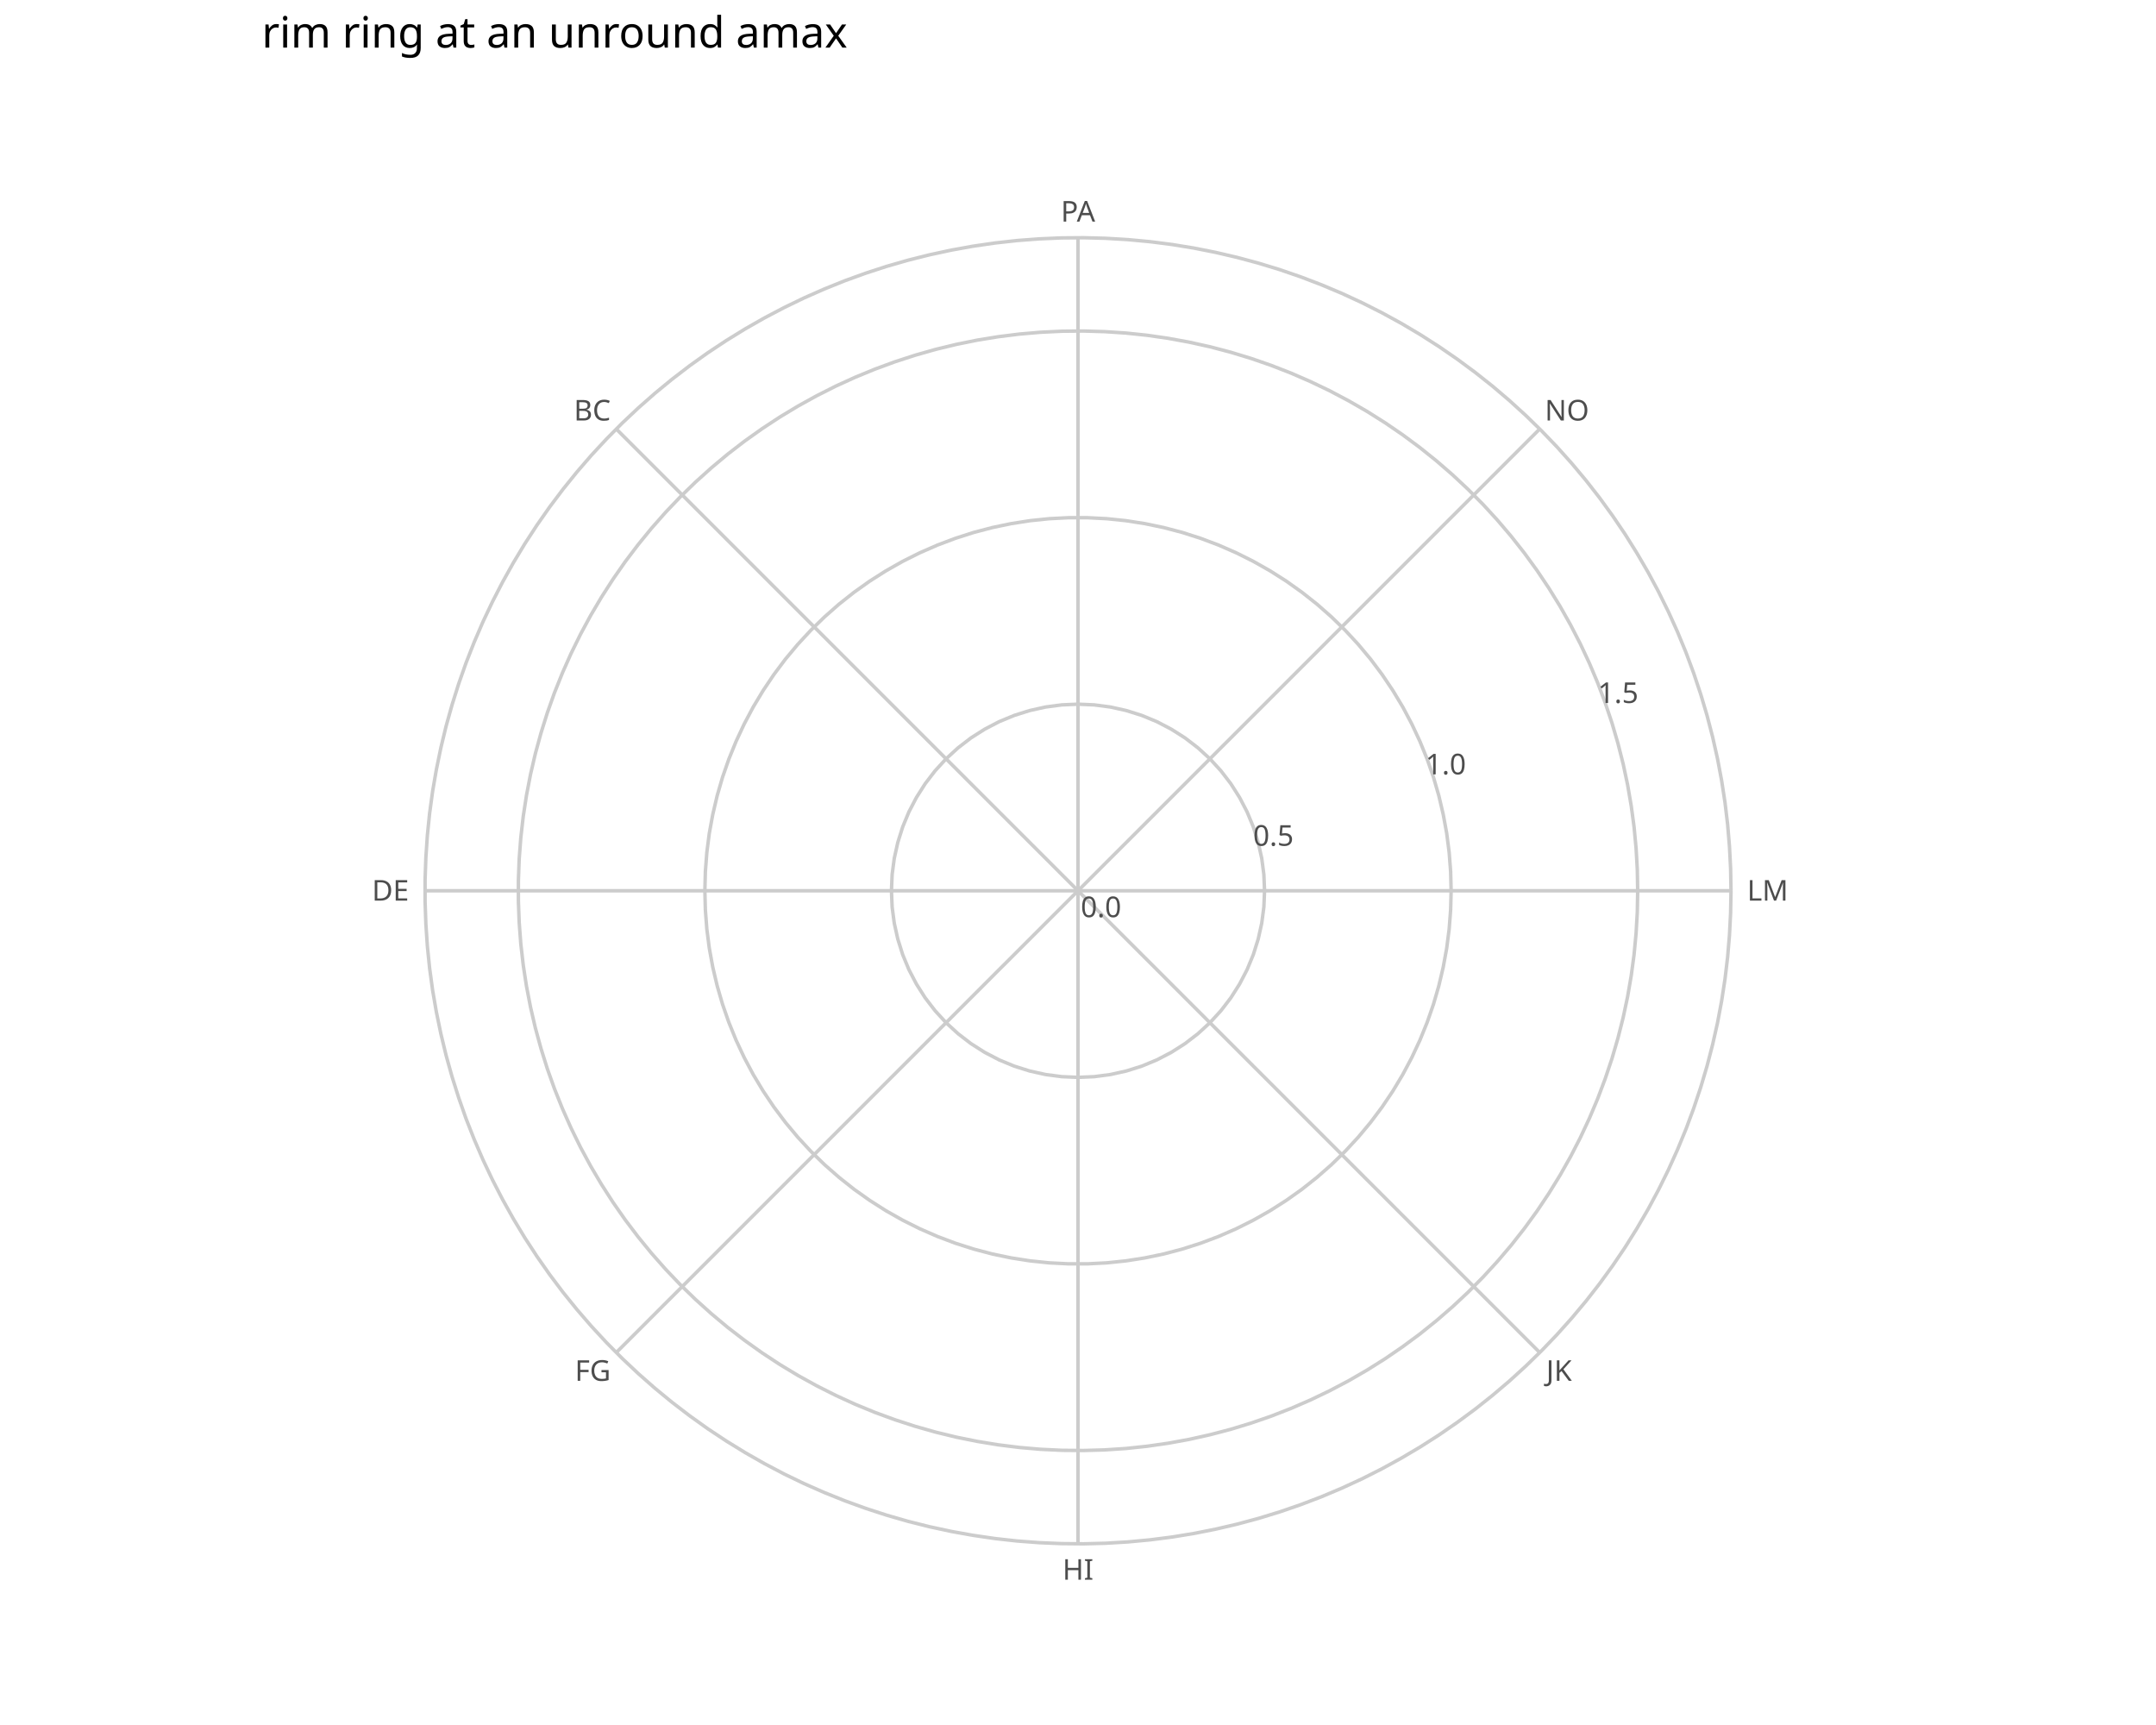
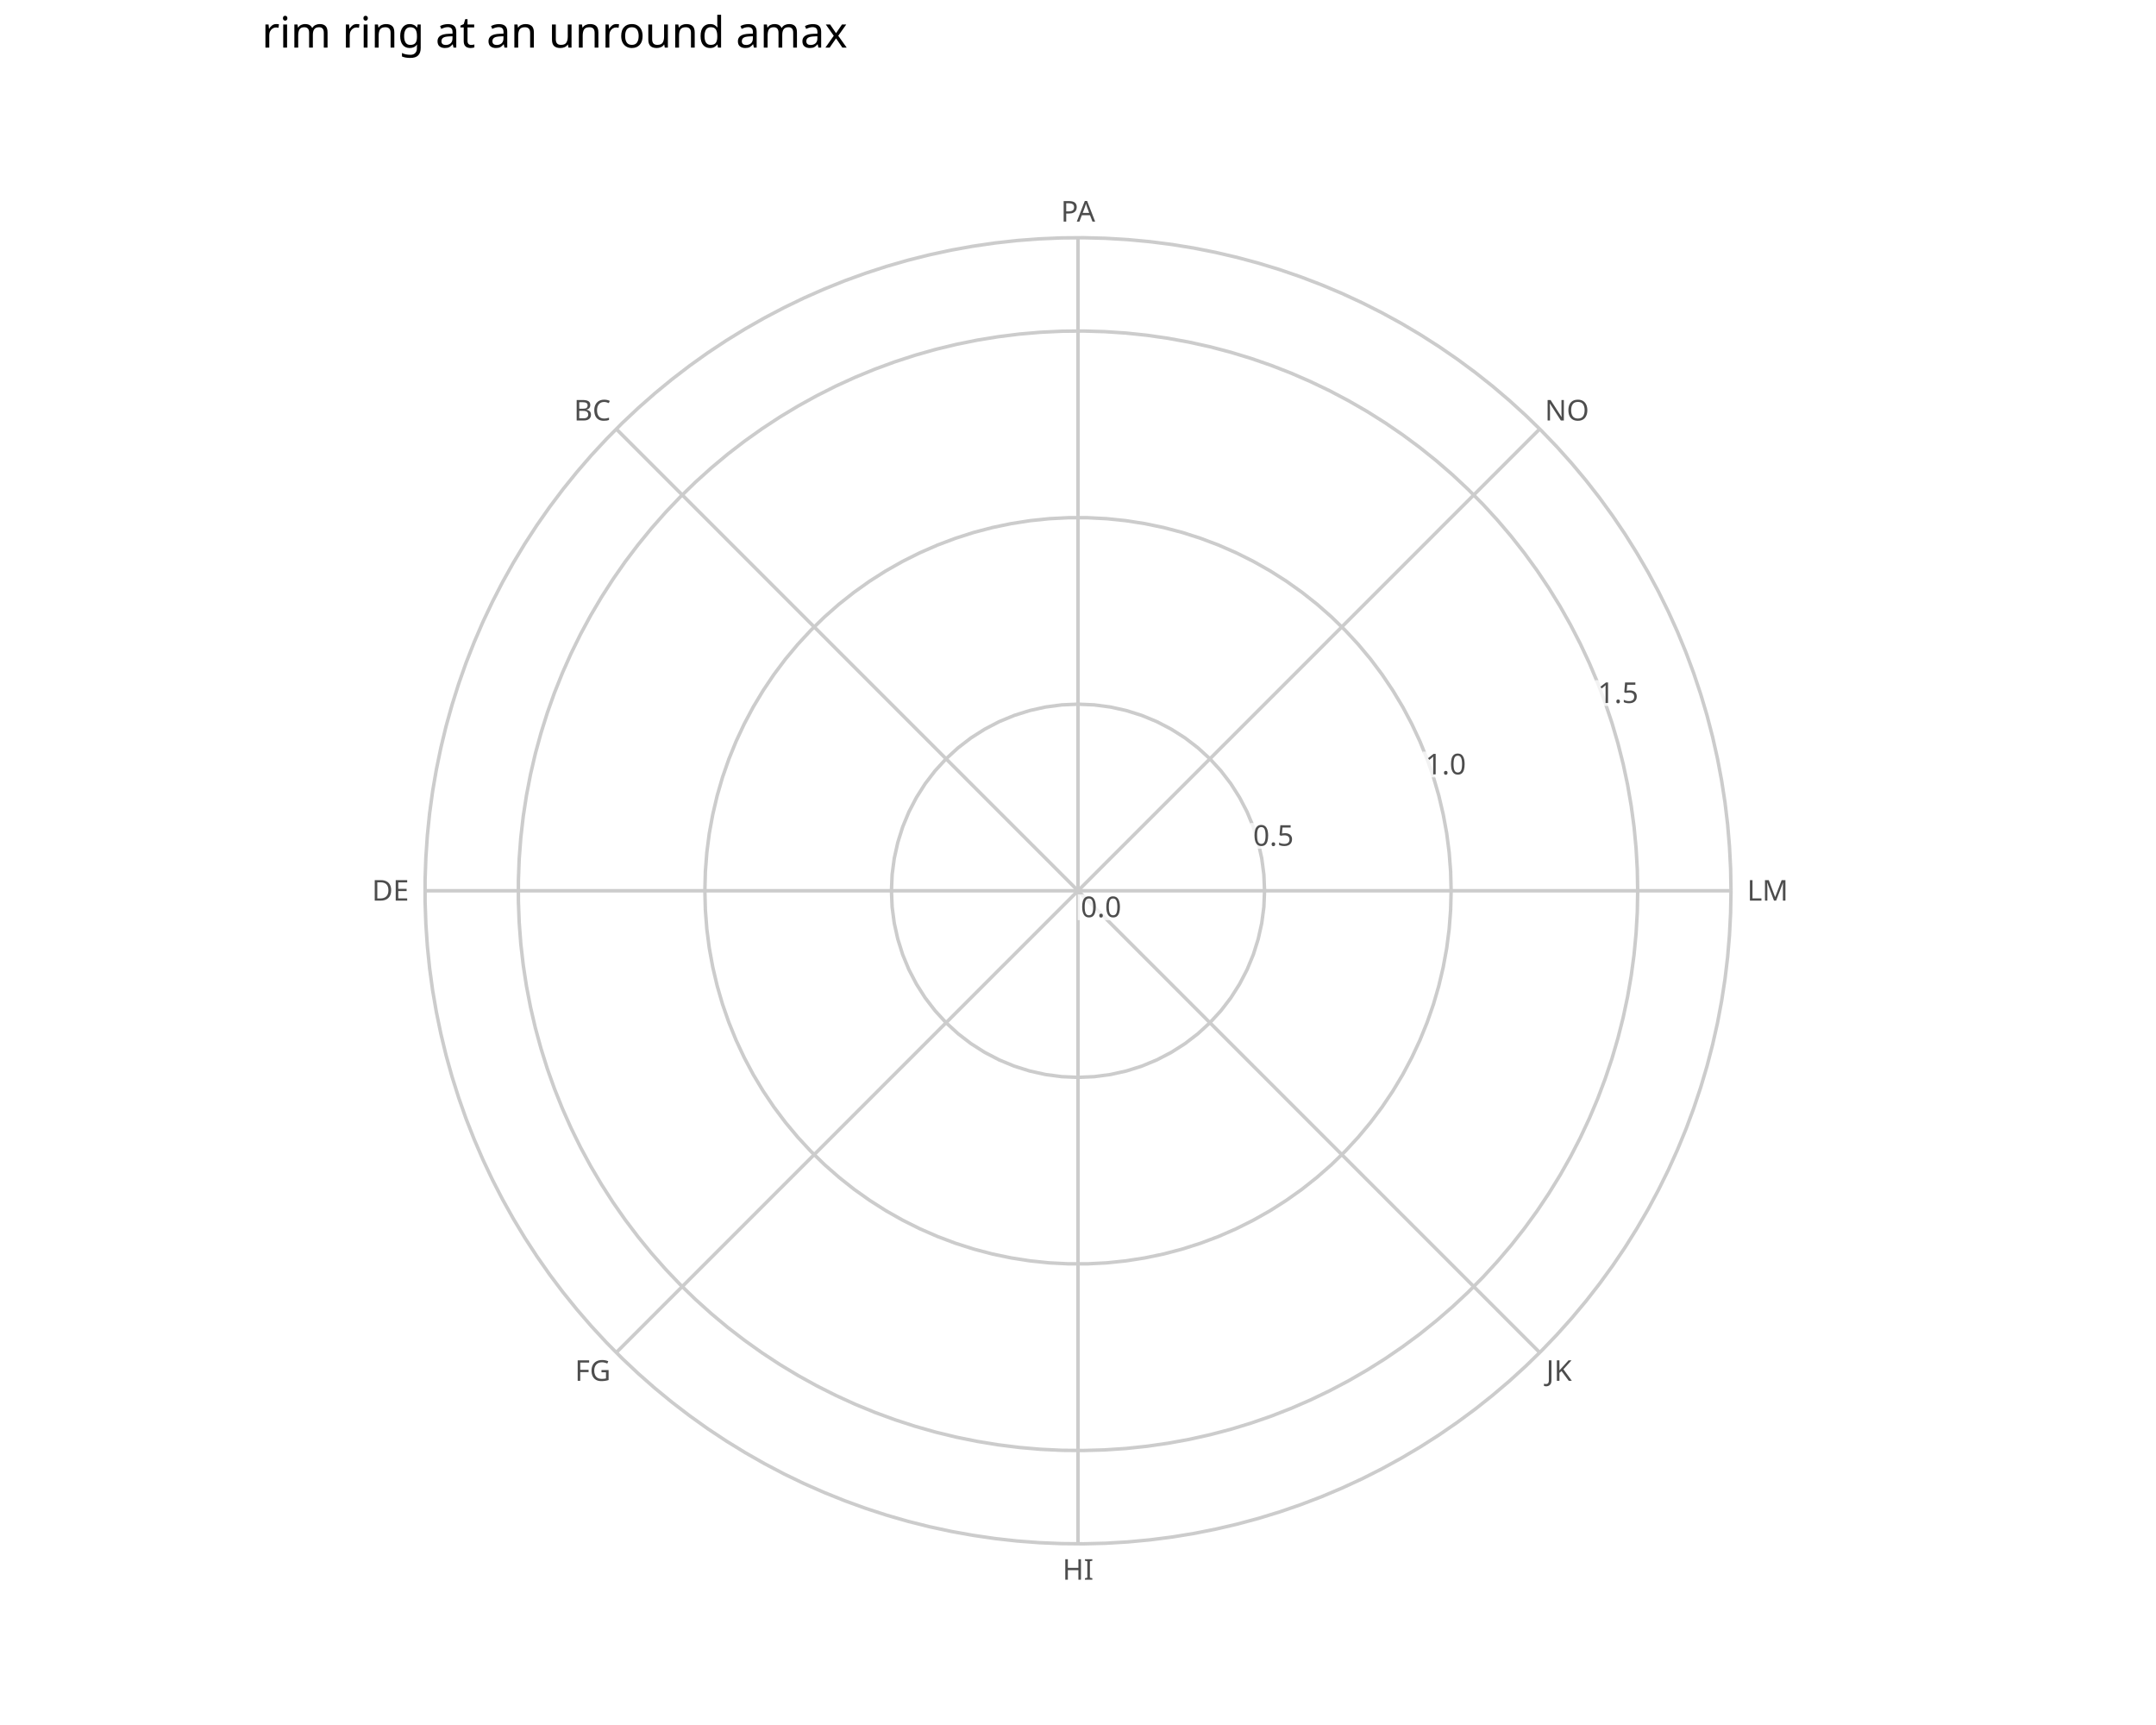
<svg xmlns="http://www.w3.org/2000/svg" class="svglite" data-engine-version="2.0" width="720.00pt" height="576.00pt" viewBox="0 0 720.00 576.00">
  <defs>
    <style type="text/css">
    .svglite line, .svglite polyline, .svglite polygon, .svglite path, .svglite rect, .svglite circle {
      fill: none;
      stroke: #000000;
      stroke-linecap: round;
      stroke-linejoin: round;
      stroke-miterlimit: 10.00;
    }
  </style>
  </defs>
  <rect width="100%" height="100%" style="stroke: none; fill: #FFFFFF;" />
  <defs>
    <clipPath id="cpMC4wMHw3MjAuMDB8MC4wMHw1NzYuMDA=">
      <rect x="0.00" y="0.00" width="720.00" height="576.00" />
    </clipPath>
  </defs>
  <g clip-path="url(#cpMC4wMHw3MjAuMDB8MC4wMHw1NzYuMDA=)">
</g>
  <defs>
    <clipPath id="cpODEuNDR8NjM4LjU2fDAuMDB8NTc2LjAw">
      <rect x="81.44" y="0.00" width="557.12" height="576.00" />
    </clipPath>
  </defs>
  <g clip-path="url(#cpODEuNDR8NjM4LjU2fDAuMDB8NTc2LjAw)">
    <rect x="81.44" y="0.00" width="557.12" height="576.00" style="stroke-width: 1.16; stroke: none; fill: #FFFFFF;" />
  </g>
  <g clip-path="url(#cpMC4wMHw3MjAuMDB8MC4wMHw1NzYuMDA=)">
    <polyline points="360.00,297.44 360.00,297.44 " style="stroke-width: 1.16; stroke: #CCCCCC; stroke-linecap: butt;" />
    <polyline points="422.30,297.44 422.07,292.01 421.36,286.62 420.18,281.31 418.55,276.13 416.47,271.11 413.96,266.29 411.04,261.70 407.73,257.39 404.06,253.38 400.05,249.71 395.74,246.40 391.15,243.48 386.33,240.97 381.31,238.89 376.13,237.26 370.82,236.08 365.43,235.37 360.00,235.13 354.57,235.37 349.18,236.08 343.87,237.26 338.69,238.89 333.67,240.97 328.85,243.48 324.26,246.40 319.95,249.71 315.94,253.38 312.27,257.39 308.96,261.70 306.04,266.29 303.53,271.11 301.45,276.13 299.82,281.31 298.64,286.62 297.93,292.01 297.70,297.44 297.93,302.87 298.64,308.26 299.82,313.56 301.45,318.75 303.53,323.77 306.04,328.59 308.96,333.18 312.27,337.49 315.94,341.49 319.95,345.17 324.26,348.48 328.85,351.40 333.67,353.91 338.69,355.99 343.87,357.62 349.18,358.80 354.57,359.51 360.00,359.74 365.43,359.51 370.82,358.80 376.13,357.62 381.31,355.99 386.33,353.91 391.15,351.40 395.74,348.48 400.05,345.17 404.06,341.49 407.73,337.49 411.04,333.18 413.96,328.59 416.47,323.77 418.55,318.75 420.18,313.56 421.36,308.26 422.07,302.87 422.30,297.44 " style="stroke-width: 1.16; stroke: #CCCCCC; stroke-linecap: butt;" />
    <polyline points="484.61,297.44 484.44,291.02 483.95,284.63 483.13,278.26 481.97,271.95 480.50,265.70 478.71,259.54 476.60,253.48 474.18,247.54 471.46,241.73 468.45,236.06 465.14,230.56 461.56,225.24 457.71,220.10 453.60,215.18 449.24,210.47 444.64,205.99 439.82,201.75 434.79,197.77 429.56,194.05 424.15,190.61 418.56,187.45 412.82,184.58 406.94,182.01 400.94,179.75 394.83,177.79 388.62,176.16 382.34,174.85 376.00,173.86 369.62,173.20 363.21,172.87 356.79,172.87 350.38,173.20 344.00,173.86 337.66,174.85 331.38,176.16 325.17,177.79 319.06,179.75 313.06,182.01 307.18,184.58 301.44,187.45 295.85,190.61 290.44,194.05 285.21,197.77 280.18,201.75 275.36,205.99 270.76,210.47 266.40,215.18 262.29,220.10 258.44,225.24 254.86,230.56 251.55,236.06 248.54,241.73 245.82,247.54 243.40,253.48 241.29,259.54 239.50,265.70 238.03,271.95 236.87,278.26 236.05,284.63 235.56,291.02 235.39,297.44 235.56,303.85 236.05,310.25 236.87,316.61 238.03,322.93 239.50,329.17 241.29,335.33 243.40,341.39 245.82,347.34 248.54,353.15 251.55,358.81 254.86,364.32 258.44,369.64 262.29,374.77 266.40,379.70 270.76,384.41 275.36,388.89 280.18,393.12 285.21,397.11 290.44,400.82 295.85,404.27 301.44,407.43 307.18,410.30 313.06,412.87 319.06,415.13 325.17,417.08 331.38,418.72 337.66,420.03 344.00,421.02 350.38,421.68 356.79,422.01 363.21,422.01 369.62,421.68 376.00,421.02 382.34,420.03 388.62,418.72 394.83,417.08 400.94,415.13 406.94,412.87 412.82,410.30 418.56,407.43 424.15,404.27 429.56,400.82 434.79,397.11 439.82,393.12 444.64,388.89 449.24,384.41 453.60,379.70 457.71,374.77 461.56,369.64 465.14,364.32 468.45,358.81 471.46,353.15 474.18,347.34 476.60,341.39 478.71,335.33 480.50,329.17 481.97,322.93 483.13,316.61 483.95,310.25 484.44,303.85 484.61,297.44 " style="stroke-width: 1.16; stroke: #CCCCCC; stroke-linecap: butt;" />
    <polyline points="546.91,297.44 546.78,290.32 546.37,283.22 545.70,276.13 544.75,269.08 543.54,262.06 542.06,255.10 540.31,248.20 538.31,241.37 536.04,234.63 533.53,227.97 530.76,221.41 527.74,214.97 524.48,208.64 520.98,202.44 517.24,196.38 513.28,190.47 509.10,184.71 504.70,179.12 500.09,173.70 495.28,168.45 490.27,163.40 485.07,158.53 479.69,153.87 474.14,149.42 468.42,145.18 462.55,141.17 456.52,137.37 450.36,133.82 444.06,130.49 437.65,127.42 431.12,124.58 424.49,122.00 417.76,119.67 410.95,117.60 404.07,115.79 397.12,114.25 390.12,112.97 383.07,111.95 376.00,111.21 368.89,110.74 361.78,110.53 354.66,110.60 347.55,110.94 340.46,111.55 333.40,112.43 326.38,113.57 319.40,114.99 312.48,116.66 305.64,118.60 298.87,120.80 292.19,123.26 285.60,125.97 279.13,128.92 272.77,132.13 266.54,135.57 260.45,139.24 254.50,143.15 248.70,147.27 243.06,151.62 237.60,156.18 232.31,160.94 227.20,165.90 222.29,171.05 217.58,176.39 213.08,181.90 208.78,187.57 204.71,193.41 200.86,199.40 197.24,205.53 193.86,211.79 190.72,218.18 187.83,224.68 185.18,231.29 182.79,237.99 180.66,244.78 178.78,251.64 177.17,258.58 175.82,265.57 174.74,272.60 173.93,279.67 173.39,286.77 173.12,293.88 173.12,301.00 173.39,308.11 173.93,315.21 174.74,322.28 175.82,329.31 177.17,336.30 178.78,343.23 180.66,350.10 182.79,356.89 185.18,363.59 187.83,370.20 190.72,376.70 193.86,383.09 197.24,389.35 200.86,395.48 204.71,401.47 208.78,407.30 213.08,412.98 217.58,418.49 222.29,423.83 227.20,428.98 232.31,433.94 237.60,438.70 243.06,443.26 248.70,447.60 254.50,451.73 260.45,455.64 266.54,459.31 272.77,462.75 279.13,465.95 285.60,468.91 292.19,471.62 298.87,474.07 305.64,476.27 312.48,478.21 319.40,479.89 326.38,481.30 333.40,482.45 340.46,483.33 347.55,483.94 354.66,484.28 361.78,484.34 368.89,484.14 376.00,483.67 383.07,482.92 390.12,481.91 397.12,480.63 404.07,479.08 410.95,477.28 417.76,475.20 424.49,472.88 431.12,470.29 437.65,467.46 444.06,464.38 450.36,461.06 456.52,457.50 462.55,453.71 468.42,449.69 474.14,445.46 479.69,441.00 485.07,436.34 490.27,431.48 495.28,426.42 500.09,421.18 504.70,415.76 509.10,410.16 513.28,404.41 517.24,398.49 520.98,392.43 524.48,386.24 527.74,379.91 530.76,373.46 533.53,366.91 536.04,360.25 538.31,353.50 540.31,346.67 542.06,339.77 543.54,332.81 544.75,325.80 545.70,318.75 546.37,311.66 546.78,304.55 546.91,297.44 " style="stroke-width: 1.16; stroke: #CCCCCC; stroke-linecap: butt;" />
    <polyline points="578.07,297.44 577.94,290.03 577.56,282.64 576.94,275.26 576.06,267.90 574.93,260.59 573.56,253.31 571.93,246.08 570.07,238.91 567.96,231.82 565.61,224.79 563.03,217.85 560.21,211.00 557.16,204.26 553.88,197.61 550.38,191.09 546.65,184.69 542.72,178.41 538.57,172.28 534.22,166.28 529.66,160.44 524.91,154.76 519.97,149.24 514.85,143.90 509.55,138.73 504.07,133.74 498.43,128.94 492.63,124.34 486.67,119.94 480.57,115.74 474.33,111.75 467.96,107.97 461.47,104.42 454.85,101.08 448.13,97.97 441.31,95.10 434.39,92.45 427.39,90.04 420.31,87.88 413.15,85.95 405.94,84.27 398.68,82.83 391.37,81.64 384.02,80.70 376.65,80.01 369.26,79.57 361.85,79.38 354.45,79.44 347.05,79.76 339.66,80.32 332.30,81.14 324.97,82.20 317.68,83.52 310.44,85.08 303.26,86.88 296.14,88.93 289.10,91.22 282.14,93.74 275.27,96.51 268.49,99.50 261.83,102.72 255.27,106.17 248.84,109.83 242.53,113.72 236.36,117.81 230.33,122.11 224.45,126.62 218.73,131.32 213.17,136.21 207.78,141.29 202.57,146.55 197.53,151.98 192.69,157.58 188.03,163.35 183.58,169.26 179.33,175.33 175.29,181.53 171.46,187.87 167.85,194.34 164.46,200.92 161.29,207.62 158.36,214.42 155.65,221.31 153.19,228.29 150.96,235.36 148.97,242.49 147.23,249.69 145.73,256.94 144.47,264.24 143.47,271.58 142.72,278.95 142.22,286.33 141.96,293.74 141.96,301.14 142.22,308.54 142.72,315.93 143.47,323.30 144.47,330.64 145.73,337.94 147.23,345.19 148.97,352.39 150.96,359.52 153.19,366.58 155.65,373.57 158.36,380.46 161.29,387.26 164.46,393.96 167.85,400.54 171.46,407.01 175.29,413.35 179.33,419.55 183.58,425.62 188.03,431.53 192.69,437.29 197.53,442.89 202.57,448.33 207.78,453.59 213.17,458.67 218.73,463.56 224.45,468.26 230.33,472.76 236.36,477.07 242.53,481.16 248.84,485.04 255.27,488.71 261.83,492.16 268.49,495.38 275.27,498.37 282.14,501.13 289.10,503.66 296.14,505.95 303.26,508.00 310.44,509.80 317.68,511.36 324.97,512.67 332.30,513.74 339.66,514.56 347.05,515.12 354.45,515.43 361.85,515.50 369.26,515.31 376.65,514.87 384.02,514.18 391.37,513.24 398.68,512.05 405.94,510.61 413.15,508.93 420.31,507.00 427.39,504.83 434.39,502.42 441.31,499.78 448.13,496.90 454.85,493.80 461.47,490.46 467.96,486.90 474.33,483.13 480.57,479.14 486.67,474.94 492.63,470.54 498.43,465.93 504.07,461.14 509.55,456.15 514.85,450.98 519.97,445.63 524.91,440.11 529.66,434.43 534.22,428.59 538.57,422.60 542.72,416.47 546.65,410.19 550.38,403.79 553.88,397.26 557.16,390.62 560.21,383.87 563.03,377.03 565.61,370.09 567.96,363.06 570.07,355.96 571.93,348.80 573.56,341.57 574.93,334.29 576.06,326.97 576.94,319.62 577.56,312.24 577.94,304.84 578.07,297.44 " style="stroke-width: 1.16; stroke: #CCCCCC; stroke-linecap: butt;" />
    <polyline points="360.00,297.44 360.00,289.92 360.00,282.40 360.00,274.88 360.00,267.36 360.00,259.84 360.00,252.32 360.00,244.80 360.00,237.28 360.00,229.76 360.00,222.24 360.00,214.72 360.00,207.20 360.00,199.68 360.00,192.16 360.00,184.65 360.00,177.13 360.00,169.61 360.00,162.09 360.00,154.57 360.00,147.05 360.00,139.53 360.00,132.01 360.00,124.49 360.00,116.97 360.00,109.45 360.00,101.93 360.00,94.41 360.00,86.89 360.00,79.37 " style="stroke-width: 1.16; stroke: #CCCCCC; stroke-linecap: butt;" />
    <polyline points="360.00,297.44 354.68,292.12 349.37,286.80 344.05,281.49 338.73,276.17 333.41,270.85 328.10,265.54 322.78,260.22 317.46,254.90 312.15,249.58 306.83,244.27 301.51,238.95 296.19,233.63 290.88,228.32 285.56,223.00 280.24,217.68 274.93,212.36 269.61,207.05 264.29,201.73 258.97,196.41 253.66,191.10 248.34,185.78 243.02,180.46 237.71,175.14 232.39,169.83 227.07,164.51 221.75,159.19 216.44,153.88 211.12,148.56 205.80,143.24 " style="stroke-width: 1.16; stroke: #CCCCCC; stroke-linecap: butt;" />
    <polyline points="360.00,297.44 352.48,297.44 344.96,297.44 337.44,297.44 329.92,297.44 322.40,297.44 314.88,297.44 307.36,297.44 299.84,297.44 292.32,297.44 284.80,297.44 277.28,297.44 269.77,297.44 262.25,297.44 254.73,297.44 247.21,297.44 239.69,297.44 232.17,297.44 224.65,297.44 217.13,297.44 209.61,297.44 202.09,297.44 194.57,297.44 187.05,297.44 179.53,297.44 172.01,297.44 164.49,297.44 156.97,297.44 149.45,297.44 141.93,297.44 " style="stroke-width: 1.16; stroke: #CCCCCC; stroke-linecap: butt;" />
    <polyline points="360.00,297.44 354.68,302.76 349.37,308.07 344.05,313.39 338.73,318.71 333.41,324.02 328.10,329.34 322.78,334.66 317.46,339.98 312.15,345.29 306.83,350.61 301.51,355.93 296.19,361.24 290.88,366.56 285.56,371.88 280.24,377.20 274.93,382.51 269.61,387.83 264.29,393.15 258.97,398.46 253.66,403.78 248.34,409.10 243.02,414.42 237.71,419.73 232.39,425.05 227.07,430.37 221.75,435.68 216.44,441.00 211.12,446.32 205.80,451.64 " style="stroke-width: 1.16; stroke: #CCCCCC; stroke-linecap: butt;" />
    <polyline points="360.00,297.44 360.00,304.96 360.00,312.48 360.00,320.00 360.00,327.52 360.00,335.04 360.00,342.56 360.00,350.08 360.00,357.59 360.00,365.11 360.00,372.63 360.00,380.15 360.00,387.67 360.00,395.19 360.00,402.71 360.00,410.23 360.00,417.75 360.00,425.27 360.00,432.79 360.00,440.31 360.00,447.83 360.00,455.35 360.00,462.87 360.00,470.39 360.00,477.91 360.00,485.43 360.00,492.95 360.00,500.47 360.00,507.99 360.00,515.51 " style="stroke-width: 1.16; stroke: #CCCCCC; stroke-linecap: butt;" />
    <polyline points="360.00,297.44 365.32,302.76 370.63,308.07 375.95,313.39 381.27,318.71 386.59,324.02 391.90,329.34 397.22,334.66 402.54,339.98 407.85,345.29 413.17,350.61 418.49,355.93 423.81,361.24 429.12,366.56 434.44,371.88 439.76,377.20 445.07,382.51 450.39,387.83 455.71,393.15 461.03,398.46 466.34,403.78 471.66,409.10 476.98,414.42 482.29,419.73 487.61,425.05 492.93,430.37 498.25,435.68 503.56,441.00 508.88,446.32 514.20,451.64 " style="stroke-width: 1.16; stroke: #CCCCCC; stroke-linecap: butt;" />
    <polyline points="360.00,297.44 367.52,297.44 375.04,297.44 382.56,297.44 390.08,297.44 397.60,297.44 405.12,297.44 412.64,297.44 420.16,297.44 427.68,297.44 435.20,297.44 442.72,297.44 450.23,297.44 457.75,297.44 465.27,297.44 472.79,297.44 480.31,297.44 487.83,297.44 495.35,297.44 502.87,297.44 510.39,297.44 517.91,297.44 525.43,297.44 532.95,297.44 540.47,297.44 547.99,297.44 555.51,297.44 563.03,297.44 570.55,297.44 578.07,297.44 " style="stroke-width: 1.16; stroke: #CCCCCC; stroke-linecap: butt;" />
    <polyline points="360.00,297.44 365.32,292.12 370.63,286.80 375.95,281.49 381.27,276.17 386.59,270.85 391.90,265.54 397.22,260.22 402.54,254.90 407.85,249.58 413.17,244.27 418.49,238.95 423.81,233.63 429.12,228.32 434.44,223.00 439.76,217.68 445.07,212.36 450.39,207.05 455.71,201.73 461.03,196.41 466.34,191.10 471.66,185.78 476.98,180.46 482.29,175.14 487.61,169.83 492.93,164.51 498.25,159.19 503.56,153.88 508.88,148.56 514.20,143.24 " style="stroke-width: 1.16; stroke: #CCCCCC; stroke-linecap: butt;" />
    <text x="360.00" y="73.99" text-anchor="middle" style="font-size: 9.60px; fill: #4D4D4D; font-family: sans;" textLength="12.81px" lengthAdjust="spacingAndGlyphs">PA</text>
    <text x="203.95" y="140.41" text-anchor="end" style="font-size: 9.60px; fill: #4D4D4D; font-family: sans;" textLength="13.34px" lengthAdjust="spacingAndGlyphs">BC</text>
    <text x="136.55" y="300.74" text-anchor="end" style="font-size: 9.60px; fill: #4D4D4D; font-family: sans;" textLength="13.34px" lengthAdjust="spacingAndGlyphs">DE</text>
    <text x="203.95" y="461.08" text-anchor="end" style="font-size: 9.60px; fill: #4D4D4D; font-family: sans;" textLength="13.33px" lengthAdjust="spacingAndGlyphs">FG</text>
    <text x="360.00" y="527.49" text-anchor="middle" style="font-size: 9.60px; fill: #4D4D4D; font-family: sans;" textLength="9.60px" lengthAdjust="spacingAndGlyphs">HI</text>
    <text x="516.36" y="461.08" style="font-size: 9.60px; fill: #4D4D4D; font-family: sans;" textLength="11.21px" lengthAdjust="spacingAndGlyphs">JK</text>
    <text x="583.45" y="300.74" style="font-size: 9.60px; fill: #4D4D4D; font-family: sans;" textLength="13.34px" lengthAdjust="spacingAndGlyphs">LM</text>
    <text x="515.89" y="140.41" style="font-size: 9.60px; fill: #4D4D4D; font-family: sans;" textLength="14.41px" lengthAdjust="spacingAndGlyphs">NO</text>
+     <rect x="359.92" y="298.65" width="15.34" height="8.60" style="stroke-width: 0.75; stroke: none; fill: #FFFFFF; fill-opacity: 0.75;" />
+     <rect x="417.48" y="274.81" width="15.34" height="8.60" style="stroke-width: 0.75; stroke: none; fill: #FFFFFF; fill-opacity: 0.75;" />
+     <rect x="475.04" y="250.97" width="15.34" height="8.60" style="stroke-width: 0.75; stroke: none; fill: #FFFFFF; fill-opacity: 0.75;" />
+     <rect x="532.61" y="227.12" width="15.34" height="8.60" style="stroke-width: 0.75; stroke: none; fill: #FFFFFF; fill-opacity: 0.75;" />
    <text x="360.92" y="306.25" style="font-size: 9.60px; fill: #4D4D4D; font-family: sans;" textLength="13.35px" lengthAdjust="spacingAndGlyphs">0.0</text>
    <text x="418.48" y="282.41" style="font-size: 9.60px; fill: #4D4D4D; font-family: sans;" textLength="13.35px" lengthAdjust="spacingAndGlyphs">0.5</text>
    <text x="476.04" y="258.57" style="font-size: 9.60px; fill: #4D4D4D; font-family: sans;" textLength="13.35px" lengthAdjust="spacingAndGlyphs">1.0</text>
    <text x="533.60" y="234.73" style="font-size: 9.60px; fill: #4D4D4D; font-family: sans;" textLength="13.35px" lengthAdjust="spacingAndGlyphs">1.5</text>
    <text x="87.42" y="15.89" style="font-size: 14.40px; font-family: sans;" textLength="180.11px" lengthAdjust="spacingAndGlyphs">rim ring at an unround amax</text>
  </g>
</svg>
